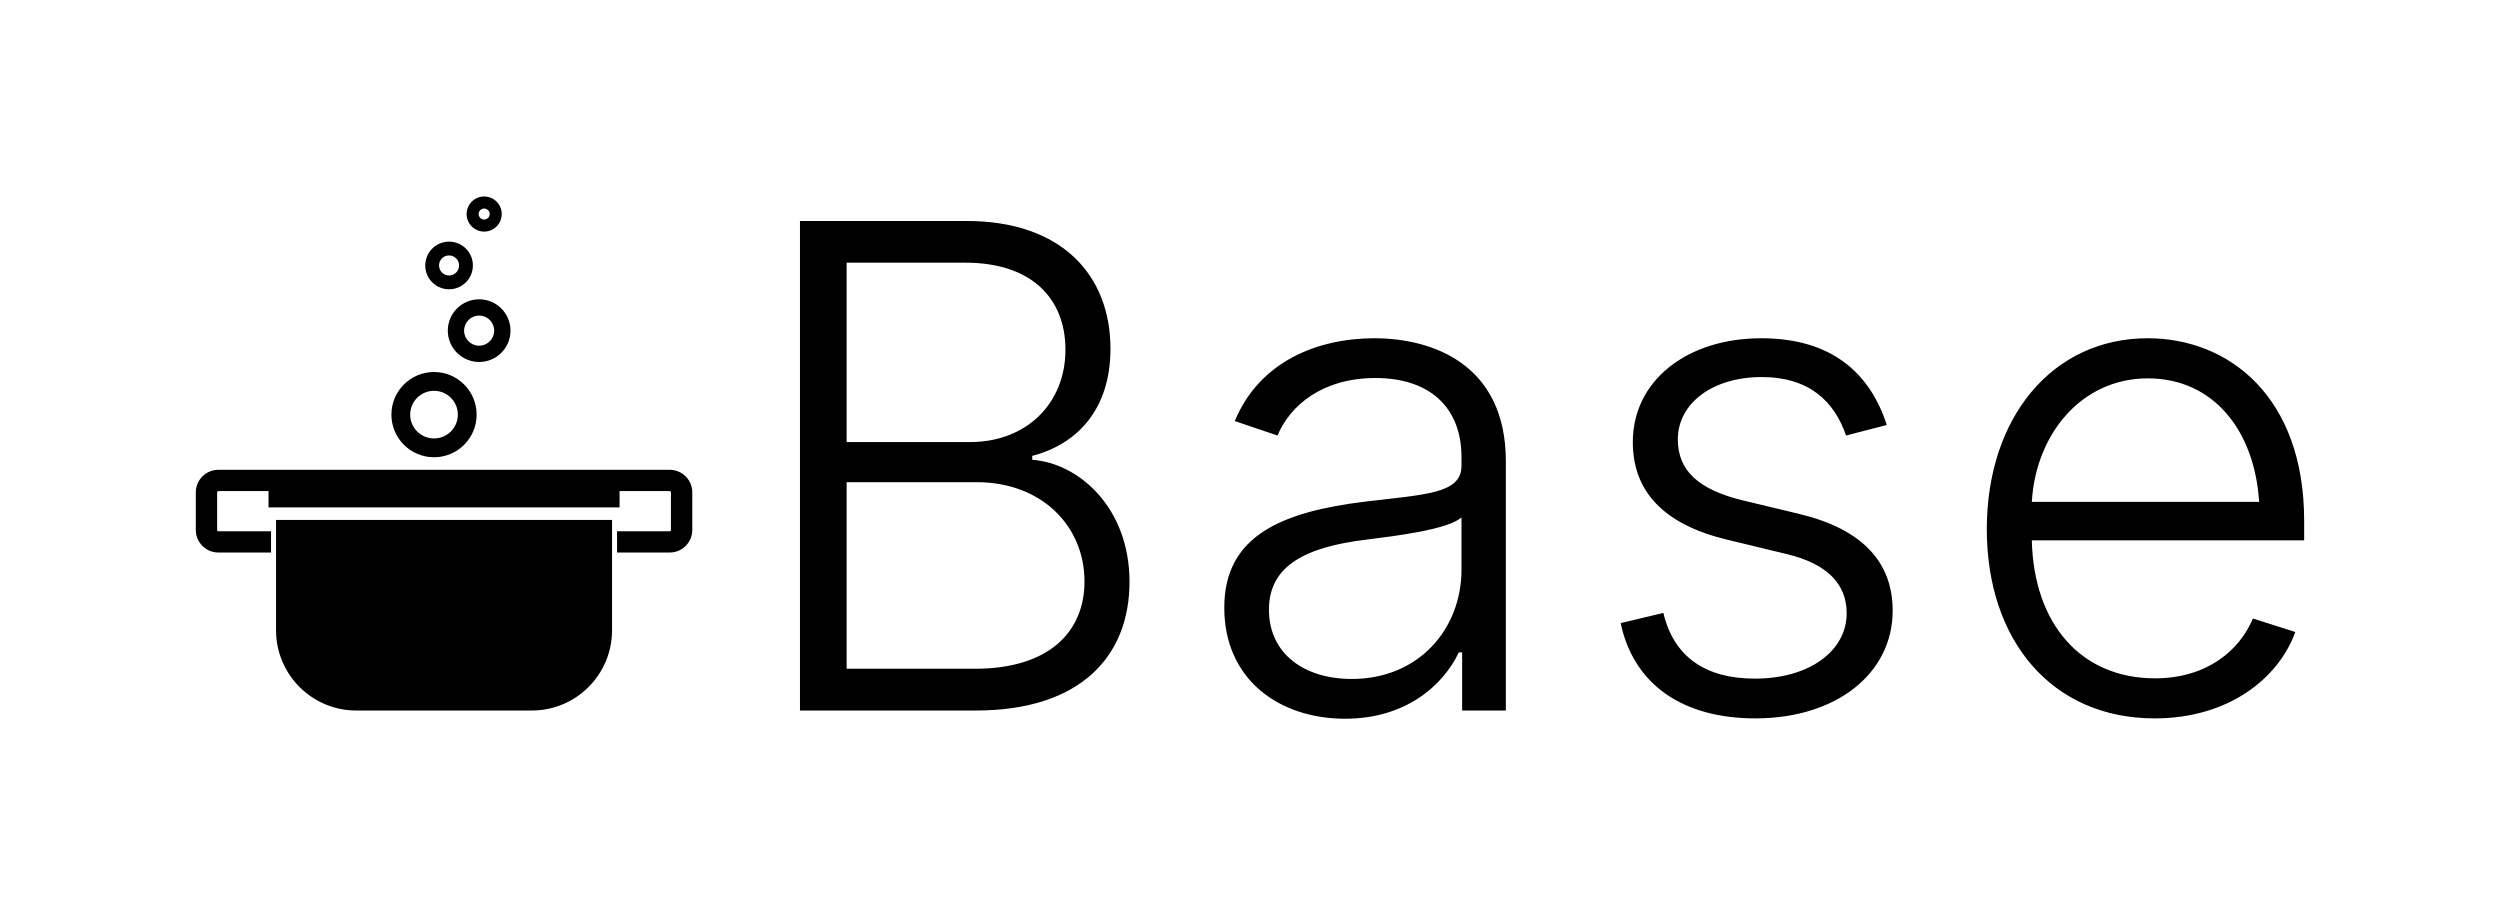
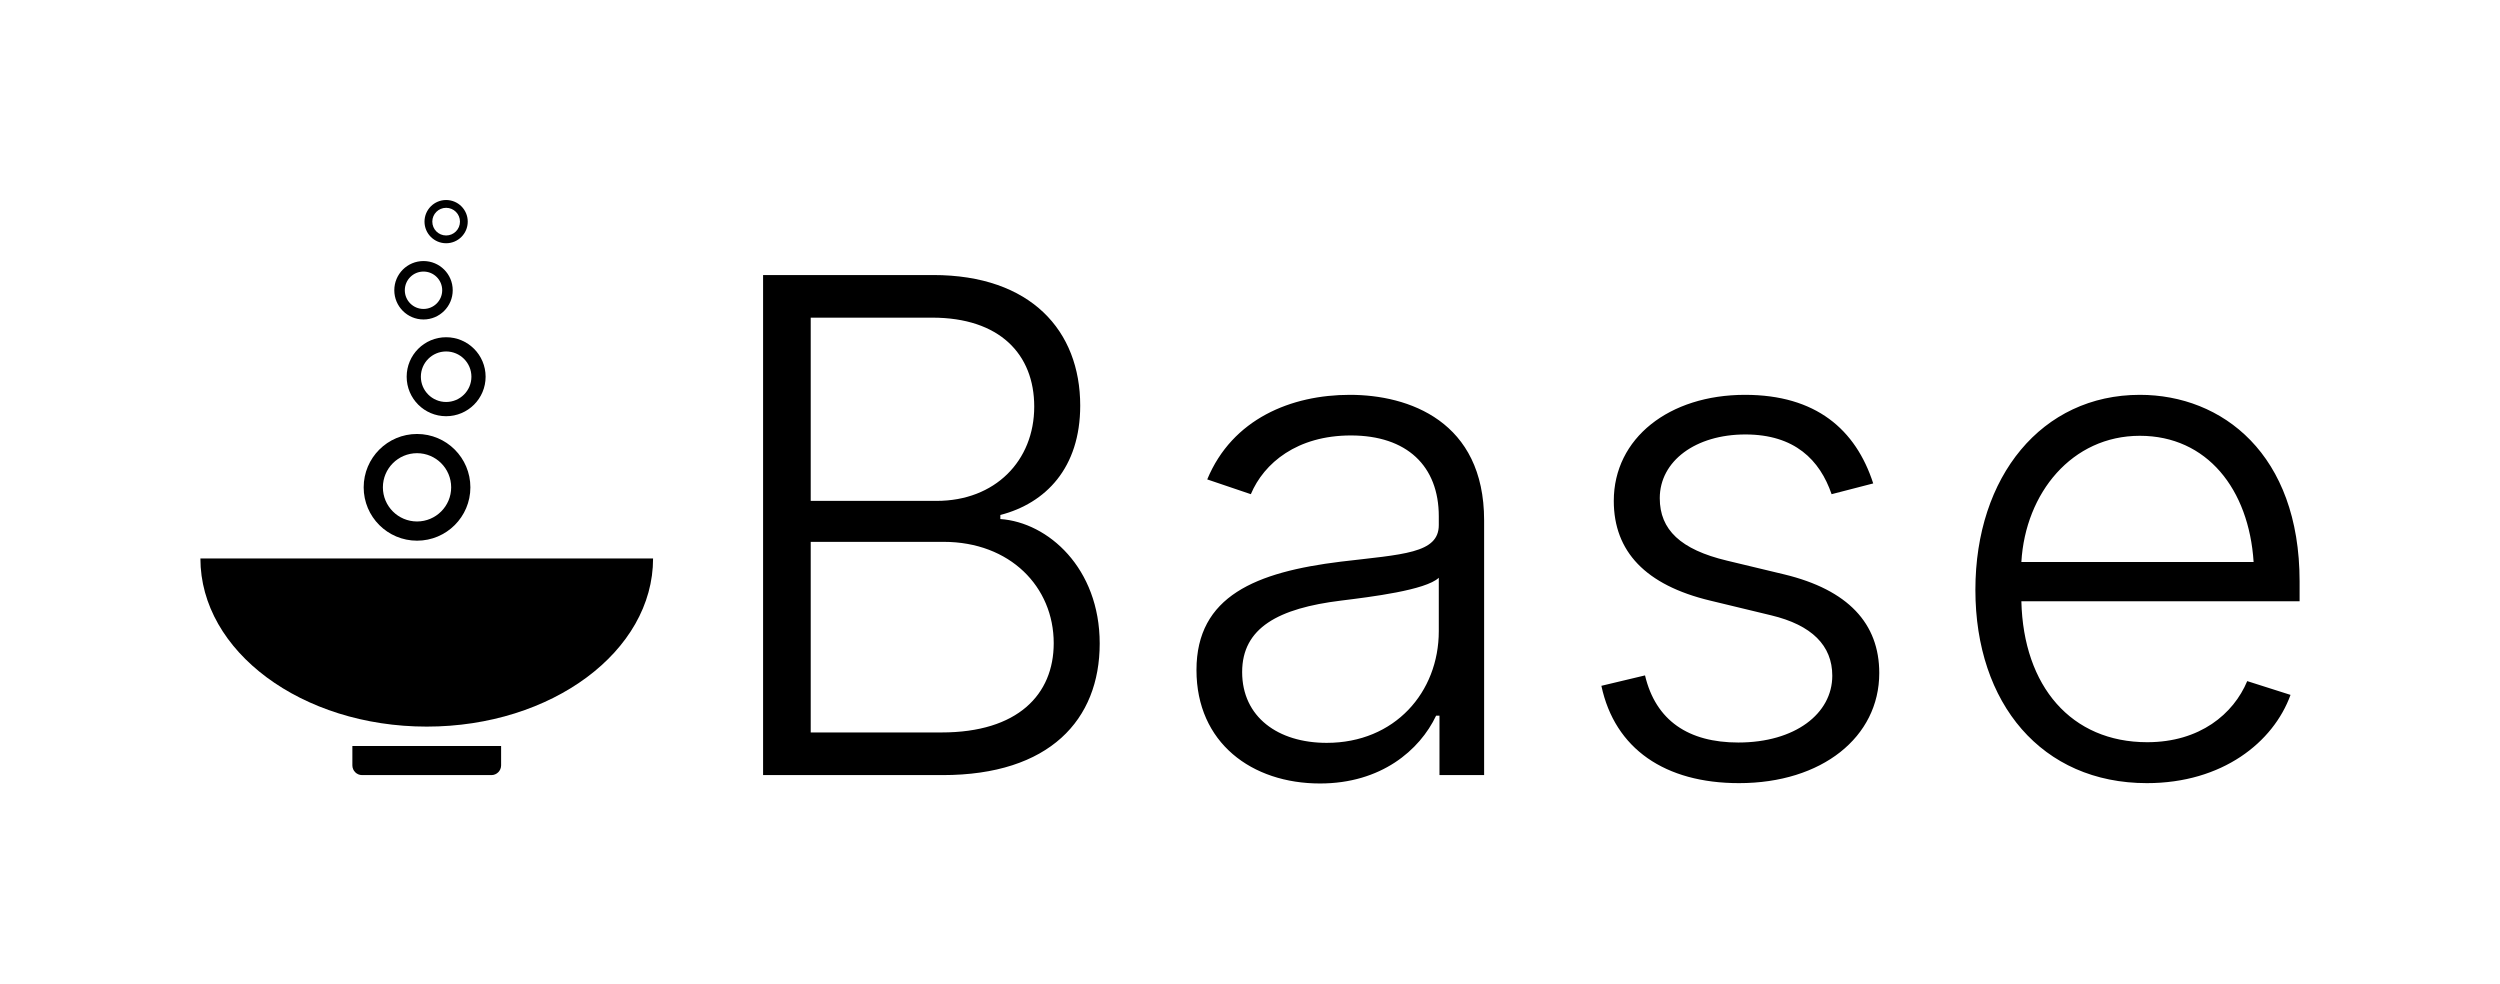
- <svg xmlns="http://www.w3.org/2000/svg" viewBox="0 0 743.09 271.63" width="743" height="272" role="img" aria-label="Base">
-   <path fill="#000000" d="M79.82 139.44L184.16 139.44L184.16 150.62L79.82 150.62L79.82 139.44ZM82.05 154.34L181.92 154.34L181.92 187.14C181.92 200.31 171.24 210.99 158.07 210.99L105.9 210.99C92.73 210.99 82.05 200.31 82.05 187.14L82.05 154.34ZM80.56 145.77L64.91 145.77C64.7 145.77 64.54 145.94 64.54 146.15L64.54 157.33C64.54 157.53 64.7 157.7 64.91 157.7L80.56 157.7L80.56 164.03L64.91 164.03C61.21 164.03 58.2 161.03 58.2 157.33L58.2 146.15C58.2 142.44 61.21 139.44 64.91 139.44L80.56 139.44ZM183.41 139.44L199.06 139.44C202.77 139.44 205.77 142.44 205.77 146.15L205.77 157.33C205.77 161.03 202.77 164.03 199.06 164.03L183.41 164.03L183.41 157.7L199.06 157.7C199.27 157.7 199.43 157.53 199.43 157.33L199.43 146.15C199.43 145.94 199.27 145.77 199.06 145.77L183.41 145.77L183.41 139.44ZM141.67 123.04C141.67 130.04 136 135.71 129.01 135.71C122.01 135.71 116.34 130.04 116.34 123.04C116.34 116.05 122.01 110.37 129.01 110.37C136 110.37 141.67 116.05 141.67 123.04ZM136.09 123.04C136.09 119.13 132.92 115.96 129.01 115.96C125.09 115.96 121.92 119.13 121.92 123.04C121.92 126.95 125.09 130.12 129.01 130.12C132.92 130.12 136.09 126.95 136.09 123.04ZM151.74 98.08C151.74 103.22 147.57 107.39 142.42 107.39C137.28 107.39 133.1 103.22 133.1 98.08C133.1 92.93 137.28 88.76 142.42 88.76C147.57 88.76 151.74 92.93 151.74 98.08ZM146.89 98.08C146.89 95.61 144.89 93.6 142.42 93.6C139.95 93.6 137.95 95.61 137.95 98.08C137.95 100.55 139.95 102.55 142.42 102.55C144.89 102.55 146.89 100.55 146.89 98.08ZM140.56 78.7C140.56 82.61 137.39 85.78 133.48 85.78C129.57 85.78 126.4 82.61 126.4 78.7C126.4 74.79 129.57 71.62 133.48 71.62C137.39 71.62 140.56 74.79 140.56 78.7ZM136.46 78.7C136.46 77.05 135.12 75.72 133.48 75.72C131.83 75.72 130.5 77.05 130.5 78.7C130.5 80.34 131.83 81.68 133.48 81.68C135.12 81.68 136.46 80.34 136.46 78.7ZM149.13 63.42C149.13 66.3 146.79 68.64 143.91 68.64C141.03 68.64 138.69 66.3 138.69 63.42C138.69 60.54 141.03 58.2 143.91 58.2C146.79 58.2 149.13 60.54 149.13 63.42ZM145.55 63.42C145.55 62.51 144.82 61.78 143.91 61.78C143.01 61.78 142.27 62.51 142.27 63.42C142.27 64.33 143.01 65.06 143.91 65.06C144.82 65.06 145.55 64.33 145.55 63.42Z" />
-   <path fill="#000000" d="M237.78 210.99L290.03 210.99C321.18 210.99 335.73 194.87 335.73 172.71C335.73 150.73 320.69 137.45 306.82 136.47L306.82 135.3C320.01 131.88 330.07 121.63 330.07 103.47C330.07 81.69 315.71 65.48 287.29 65.48L237.78 65.48ZM251.65 198.58L251.65 143.12L290.32 143.12C309.66 143.12 322.35 156.2 322.35 172.61C322.35 187.55 311.9 198.58 289.73 198.58ZM251.65 131.2L251.65 77.88L287 77.88C306.63 77.88 316.69 88.53 316.69 103.76C316.69 119.58 305.26 131.2 288.27 131.2ZM399.84 213.43C417.61 213.43 428.84 203.76 433.62 193.7L434.6 193.7L434.6 210.99L447.59 210.99L447.59 136.87C447.59 107.96 425.62 100.34 408.53 100.34C391.53 100.34 374.35 107.28 367.02 124.95L379.72 129.25C383.53 120.17 393.2 112.16 408.82 112.16C425.13 112.16 434.41 121.04 434.41 135.69L434.41 138.23C434.41 146.53 423.96 146.73 405.89 148.88C381.28 151.9 363.9 158.84 363.9 180.42C363.9 201.61 380.01 213.43 399.84 213.43ZM401.79 201.61C387.63 201.61 377.18 194.09 377.18 181.01C377.18 168.12 387.73 162.45 405.99 160.21C414.68 159.13 430.6 157.18 434.41 153.56L434.41 169.09C434.41 186.87 421.61 201.61 401.79 201.61ZM521.75 213.33C545.87 213.33 562.57 199.95 562.57 181.3C562.57 166.85 553.49 157.08 534.94 152.59L518.24 148.58C504.76 145.36 498.71 139.6 498.71 130.42C498.71 119.58 509.16 111.87 523.61 111.87C537.96 111.87 545.29 119.29 548.71 129.25L560.82 126.12C555.74 110.4 544.12 100.34 523.51 100.34C501.44 100.34 485.33 112.94 485.33 131.2C485.33 145.95 494.61 155.71 513.36 160.21L531.13 164.5C542.95 167.33 548.9 173.29 548.9 182.08C548.9 193.12 538.06 201.51 521.56 201.51C507.11 201.51 497.53 195.17 494.41 181.98L481.71 185.01C485.62 203.37 500.27 213.33 521.75 213.33ZM640.45 213.33C662.42 213.33 677.27 201.42 682.25 187.65L669.65 183.64C665.64 193.21 655.88 201.42 640.55 201.42C618.48 201.42 604.51 185.21 603.93 160.4L684.88 160.4L684.88 154.64C684.88 117.53 662.32 100.34 638.4 100.34C609.88 100.34 590.55 124.07 590.55 157.08C590.55 190.19 609.88 213.33 640.45 213.33ZM603.93 148.97C605.1 128.86 618.67 112.26 638.4 112.26C657.93 112.26 670.14 127.78 671.5 148.97Z" />
+ <svg xmlns="http://www.w3.org/2000/svg" viewBox="0 0 727.23 286.18" width="727" height="286" role="img" aria-label="Base">
+   <path fill="#000000" d="M58.2 162.5L189.92 162.5C189.92 189.52 160.43 211.43 124.06 211.43C87.69 211.43 58.2 189.52 58.2 162.5ZM102.42 217.07L145.7 217.07L145.7 222.71C145.7 224.27 144.43 225.54 142.88 225.54L105.24 225.54C103.68 225.54 102.42 224.27 102.42 222.71L102.42 217.07ZM136.76 141.81C136.76 150.38 129.81 157.33 121.24 157.33C112.66 157.33 105.71 150.38 105.71 141.81C105.71 133.23 112.66 126.28 121.24 126.28C129.81 126.28 136.76 133.23 136.76 141.81ZM131.17 141.81C131.17 136.32 126.72 131.87 121.24 131.87C115.75 131.87 111.3 136.32 111.3 141.81C111.3 147.29 115.75 151.74 121.24 151.74C126.72 151.74 131.17 147.29 131.17 141.81ZM141.19 109.62C141.19 115.97 136.05 121.11 129.7 121.11C123.36 121.11 118.22 115.97 118.22 109.62C118.22 103.28 123.36 98.13 129.7 98.13C136.05 98.13 141.19 103.28 141.19 109.62ZM137.06 109.62C137.06 105.56 133.76 102.27 129.7 102.27C125.64 102.27 122.35 105.56 122.35 109.62C122.35 113.68 125.64 116.97 129.7 116.97C133.76 116.97 137.06 113.68 137.06 109.62ZM131.62 84.46C131.62 89.15 127.81 92.96 123.12 92.96C118.42 92.96 114.62 89.15 114.62 84.46C114.62 79.76 118.42 75.96 123.12 75.96C127.81 75.96 131.62 79.76 131.62 84.46ZM128.56 84.46C128.56 81.45 126.12 79.02 123.12 79.02C120.11 79.02 117.68 81.45 117.68 84.46C117.68 87.46 120.11 89.9 123.12 89.9C126.12 89.9 128.56 87.46 128.56 84.46ZM135.99 64.49C135.99 67.97 133.18 70.78 129.7 70.78C126.23 70.78 123.41 67.97 123.41 64.49C123.41 61.02 126.23 58.2 129.7 58.2C133.18 58.2 135.99 61.02 135.99 64.49ZM133.73 64.49C133.73 62.27 131.93 60.47 129.7 60.47C127.48 60.47 125.68 62.27 125.68 64.49C125.68 66.72 127.48 68.52 129.7 68.52C131.93 68.52 133.73 66.72 133.73 64.49Z" />
+   <path fill="#000000" d="M221.93 225.54L274.17 225.54C305.33 225.54 319.88 209.42 319.88 187.26C319.88 165.28 304.84 152 290.97 151.03L290.97 149.85C304.15 146.44 314.21 136.18 314.21 118.02C314.21 96.24 299.86 80.03 271.44 80.03L221.93 80.03ZM235.79 213.13L235.79 157.67L274.47 157.67C293.8 157.67 306.5 170.75 306.5 187.16C306.5 202.1 296.05 213.13 273.88 213.13ZM235.79 145.75L235.79 92.43L271.15 92.43C290.77 92.43 300.83 103.08 300.83 118.31C300.83 134.13 289.41 145.75 272.42 145.75ZM383.98 227.98C401.76 227.98 412.99 218.31 417.77 208.25L418.75 208.25L418.75 225.54L431.74 225.54L431.74 151.42C431.74 122.51 409.76 114.89 392.67 114.89C375.68 114.89 358.49 121.83 351.17 139.5L363.86 143.8C367.67 134.72 377.34 126.71 392.97 126.71C409.27 126.71 418.55 135.6 418.55 150.24L418.55 152.78C418.55 161.08 408.1 161.28 390.04 163.43C365.43 166.46 348.04 173.39 348.04 194.97C348.04 216.16 364.16 227.98 383.98 227.98ZM385.93 216.16C371.77 216.16 361.33 208.64 361.33 195.56C361.33 182.67 371.87 177 390.13 174.76C398.83 173.68 414.74 171.73 418.55 168.12L418.55 183.64C418.55 201.42 405.76 216.16 385.93 216.16ZM505.9 227.88C530.02 227.88 546.72 214.5 546.72 195.85C546.72 181.4 537.64 171.63 519.08 167.14L502.38 163.13C488.91 159.91 482.85 154.15 482.85 144.97C482.85 134.13 493.3 126.42 507.76 126.42C522.11 126.42 529.43 133.84 532.85 143.8L544.96 140.67C539.88 124.95 528.26 114.89 507.66 114.89C485.59 114.89 469.47 127.49 469.47 145.75C469.47 160.5 478.75 170.26 497.5 174.76L515.27 179.05C527.09 181.88 533.05 187.84 533.05 196.63C533.05 207.67 522.21 216.06 505.7 216.06C491.25 216.06 481.68 209.72 478.56 196.53L465.86 199.56C469.77 217.92 484.42 227.88 505.9 227.88ZM624.6 227.88C646.57 227.88 661.41 215.97 666.39 202.2L653.79 198.19C649.79 207.76 640.02 215.97 624.69 215.97C602.62 215.97 588.66 199.76 588.07 174.95L669.03 174.95L669.03 169.19C669.03 132.08 646.47 114.89 622.54 114.89C594.03 114.89 574.69 138.62 574.69 171.63C574.69 204.74 594.03 227.88 624.6 227.88ZM588.07 163.53C589.24 143.41 602.82 126.81 622.54 126.81C642.08 126.81 654.28 142.33 655.65 163.53Z" />
</svg>
